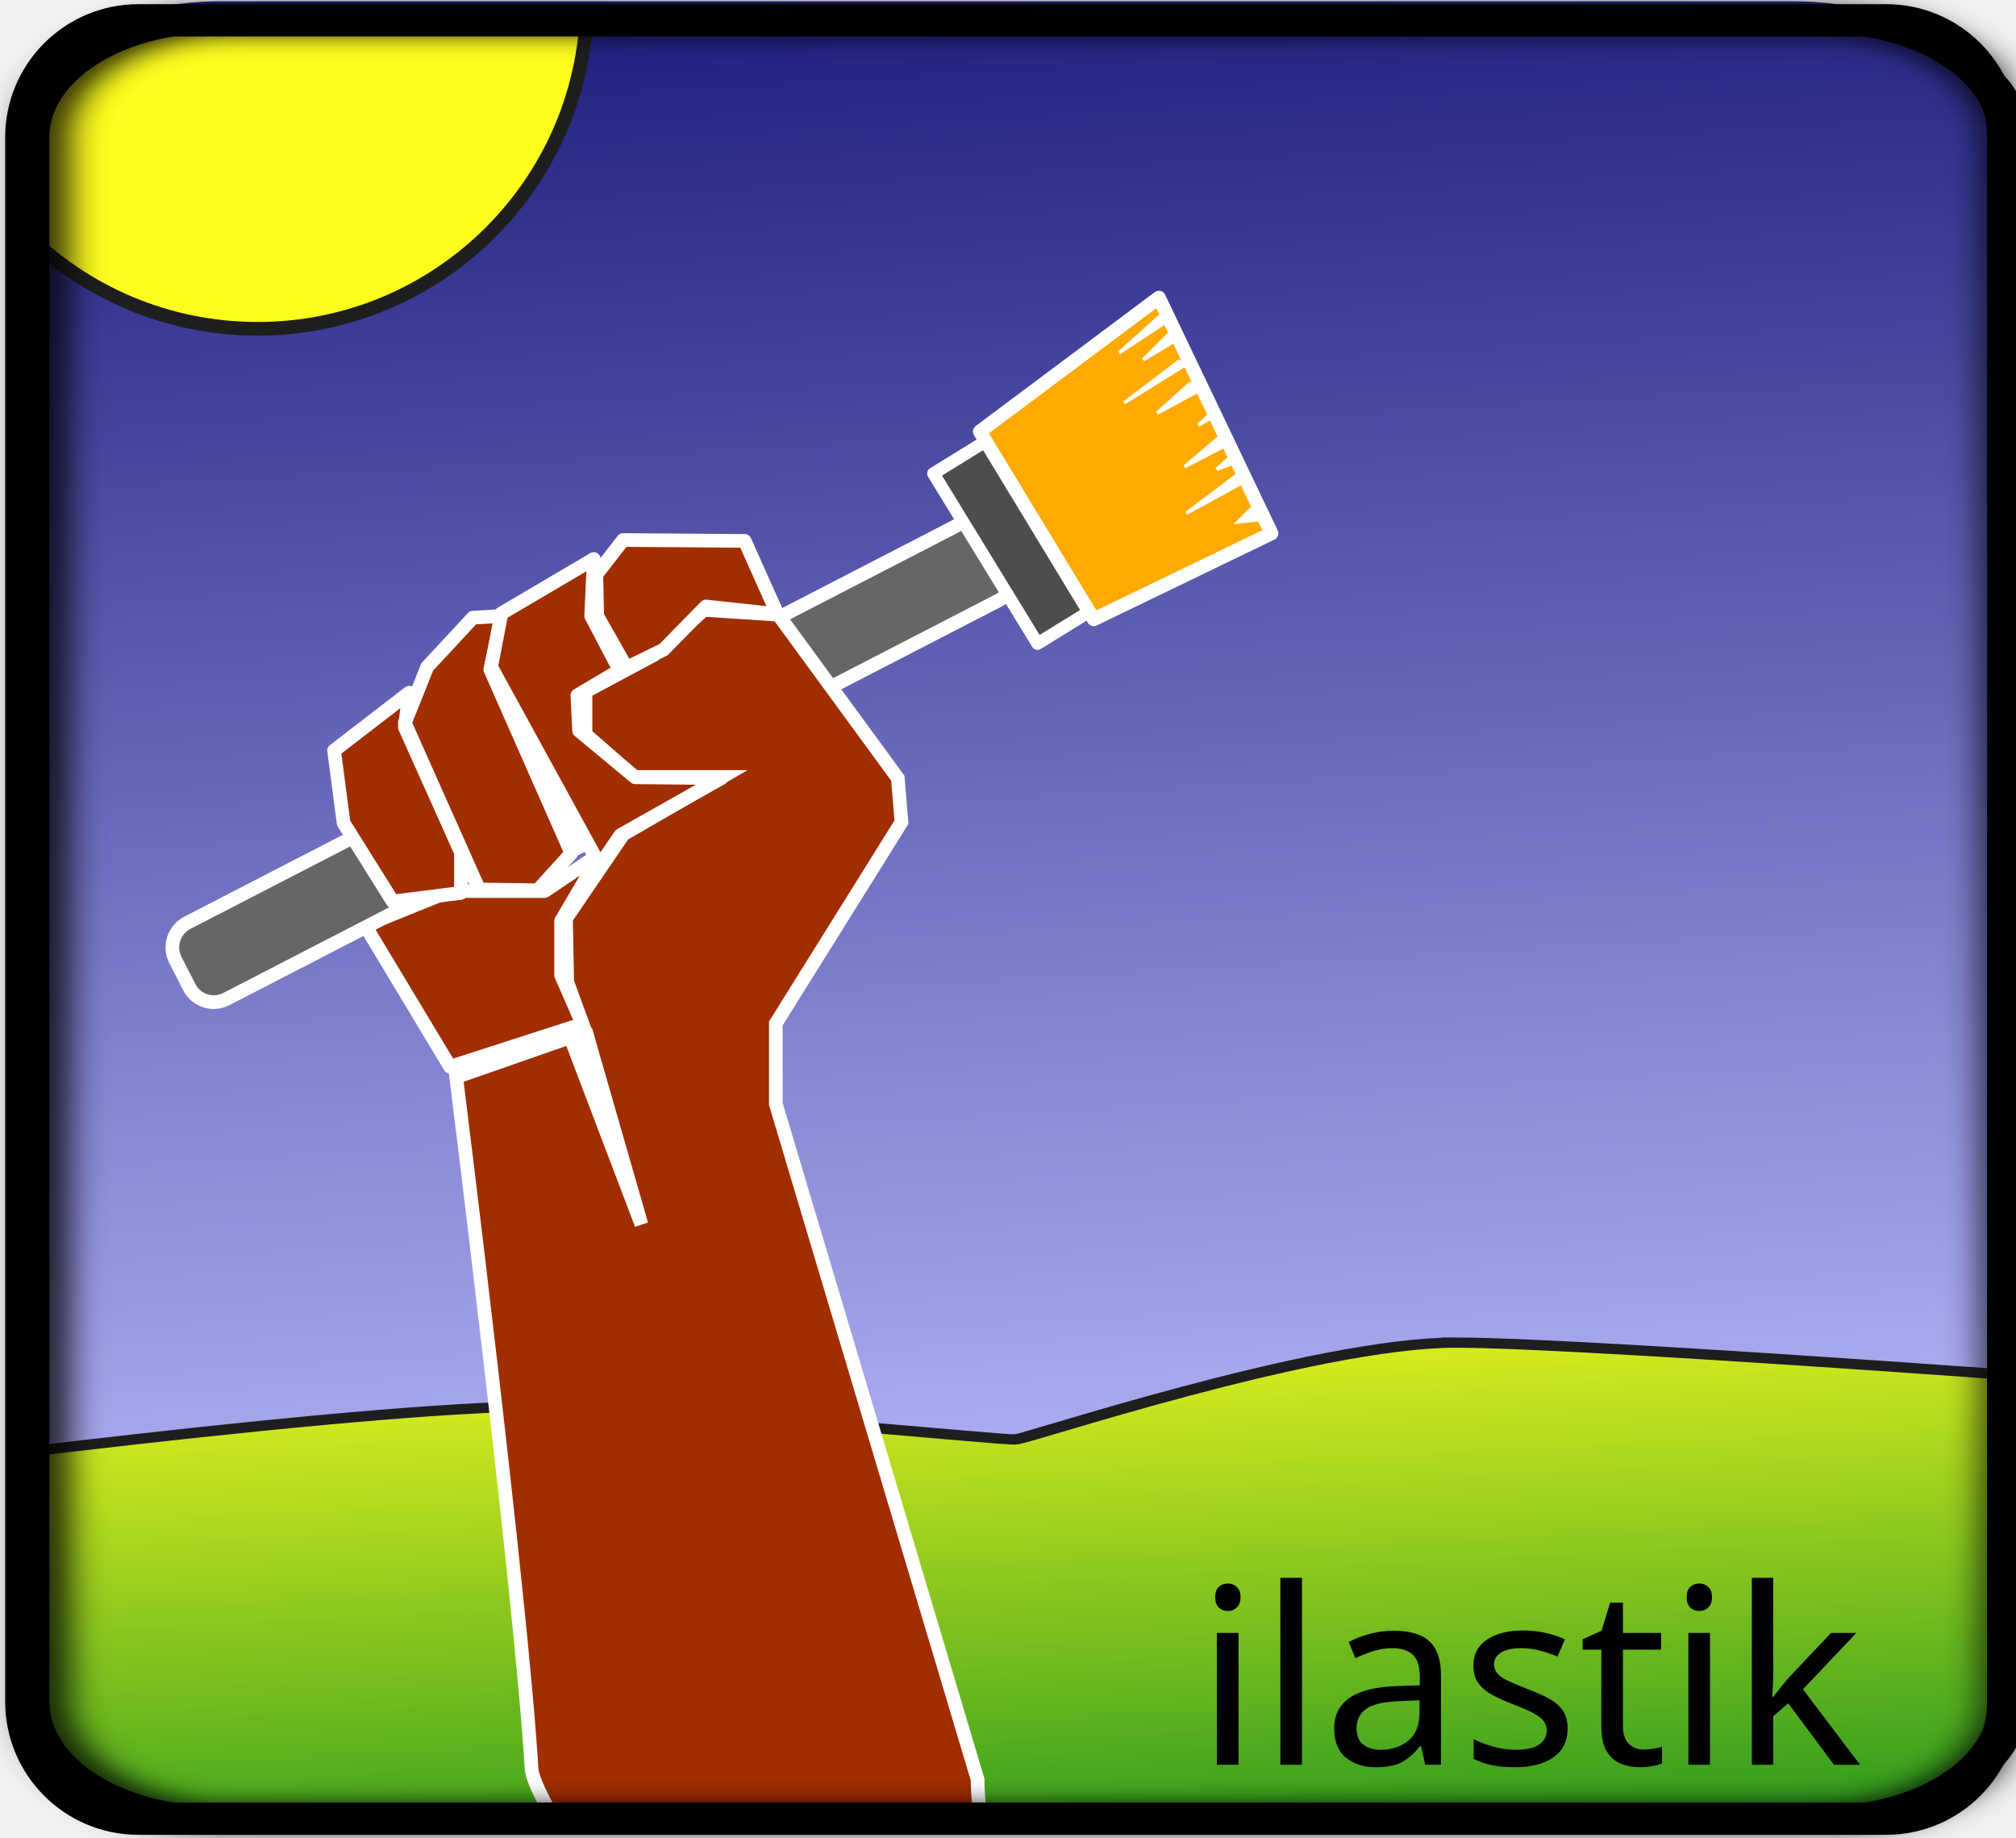
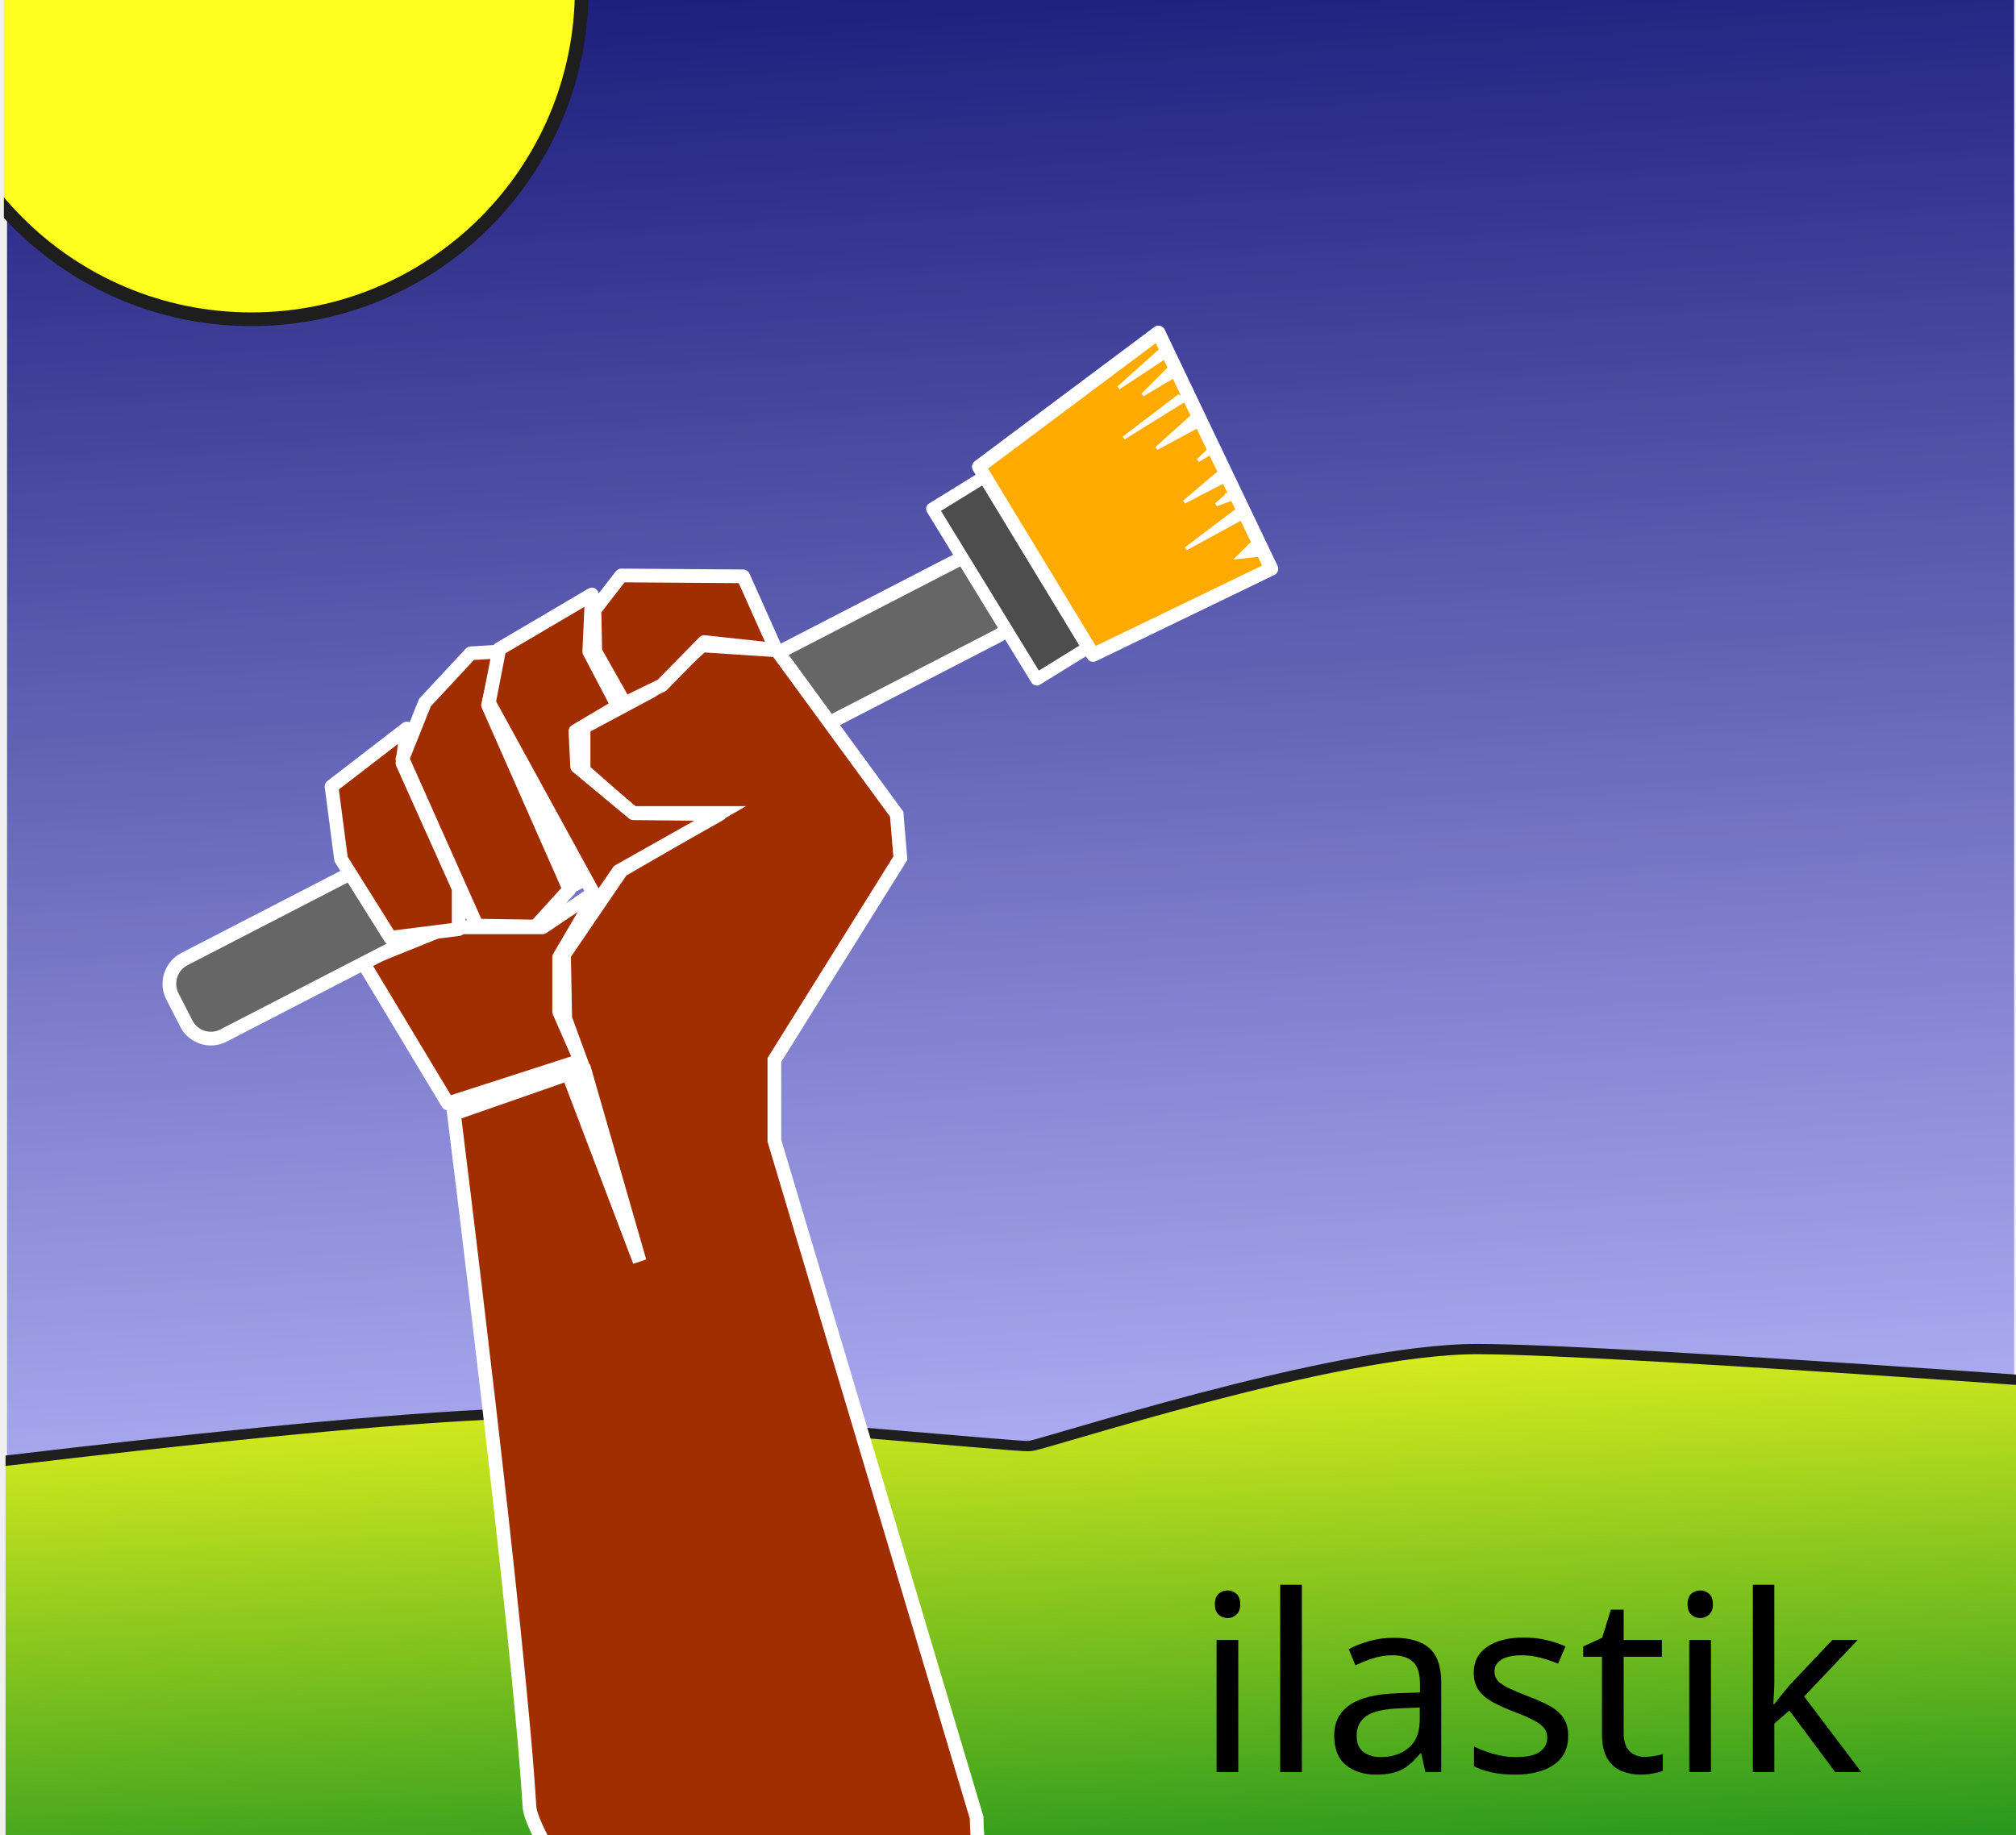
- <svg xmlns="http://www.w3.org/2000/svg" xmlns:xlink="http://www.w3.org/1999/xlink" width="1180.38" height="1075.61" id="svg10419" version="1.0" style="enable-background:new">
+ <svg xmlns="http://www.w3.org/2000/svg" xmlns:xlink="http://www.w3.org/1999/xlink" width="1177.38" height="1071.61" id="svg10419" version="1.0" style="enable-background:new">
  <defs id="defs10421">
    <pattern xlink:href="#pattern3681" id="pattern4405" patternTransform="translate(-231.01,-186.4222)" />
    <linearGradient id="linearGradient12217">
      <stop id="stop12219" offset="0" style="stop-color:#00006d;stop-opacity:1;" />
      <stop id="stop12221" offset="1" style="stop-color:#b2b2ff;stop-opacity:1;" />
    </linearGradient>
    <linearGradient id="linearGradient12193">
      <stop style="stop-color:#fdff00;stop-opacity:1;" offset="0" id="stop12195" />
      <stop style="stop-color:#008600;stop-opacity:1;" offset="1" id="stop12197" />
    </linearGradient>
    <linearGradient id="linearGradient12185">
      <stop style="stop-color:#00006d;stop-opacity:1;" offset="0" id="stop12187" />
      <stop style="stop-color:#b2b2ff;stop-opacity:1;" offset="1" id="stop12189" />
    </linearGradient>
    <linearGradient id="linearGradient11083">
      <stop style="stop-color:#ff0909;stop-opacity:0.498;" offset="0" id="stop11089" />
      <stop id="stop11091" offset="1" style="stop-color:#feff04;stop-opacity:0.247;" />
    </linearGradient>
    <linearGradient xlink:href="#linearGradient12193" id="linearGradient12199" x1="605.58" y1="24.31" x2="697.517" y2="683.144" gradientUnits="userSpaceOnUse" gradientTransform="matrix(1.001956,0,0,0.5665961,-322.509,711.8949)" />
    <linearGradient xlink:href="#linearGradient12185" id="linearGradient12213" x1="294.465" y1="-22.44" x2="360.114" y2="802.344" gradientUnits="userSpaceOnUse" gradientTransform="matrix(0.9999199,0,0,1.141745,0.03019363,5.505979)" />
    <clipPath clipPathUnits="userSpaceOnUse" id="clipPath12378">
      <rect style="opacity:0.875;fill:none;stroke:#000000;stroke-width:15;stroke-linecap:butt;stroke-linejoin:round;stroke-miterlimit:4;stroke-opacity:1;stroke-dasharray:none;stroke-dashoffset:0;marker:none;visibility:visible;display:inline;overflow:visible;enable-background:accumulate" id="rect12380" width="745.714" height="1057.143" x="828.917" y="-155.467" ry="68.571" />
    </clipPath>
    <clipPath clipPathUnits="userSpaceOnUse" id="clipPath12643">
      <path style="fill:none;stroke:#fffffb;stroke-width:2;stroke-linecap:butt;stroke-linejoin:round;stroke-miterlimit:4;stroke-opacity:1;stroke-dasharray:none;stroke-dashoffset:0;marker:none;visibility:visible;display:inline;overflow:visible;enable-background:accumulate" d="m 671.781,-13.438 c -202.996,1.772 -406.017,-1.595 -609,2.062 -40.98,9.239 -67.875,54.528 -59.375,95.25 0.146,302.719 -1.188,605.442 0.969,908.156 7.353,41.658 52.755,71.047 93.75,62.531 198.082,-0.9 396.189,2.24 594.25,-1.812 40.678,-9.833 67.093,-55.412 58.312,-95.844 -0.382,-302.541 1.441,-605.089 -1.094,-907.625 -5.913,-36.277 -41.499,-63.781 -77.812,-62.719 z" id="path12645" />
    </clipPath>
    <clipPath clipPathUnits="userSpaceOnUse" id="clipPath12647">
      <path style="fill:none;stroke:#fffffb;stroke-width:2;stroke-linecap:butt;stroke-linejoin:round;stroke-miterlimit:4;stroke-opacity:1;stroke-dasharray:none;stroke-dashoffset:0;marker:none;visibility:visible;display:inline;overflow:visible;enable-background:accumulate" d="m 1502.127,-166.981 c -202.996,1.772 -406.017,-1.595 -609,2.062 -40.98,9.239 -67.875,54.528 -59.375,95.25 0.146,302.719 -1.188,605.442 0.969,908.156 7.353,41.658 52.755,71.047 93.75,62.531 198.082,-0.9 396.189,2.24 594.25,-1.812 40.678,-9.833 67.093,-55.412 58.312,-95.844 -0.382,-302.541 1.441,-605.089 -1.094,-907.625 -5.913,-36.277 -41.499,-63.781 -77.812,-62.719 z" id="path12649" />
    </clipPath>
    <clipPath clipPathUnits="userSpaceOnUse" id="clipPath12651">
      <path style="fill:none;stroke:#fffffb;stroke-width:2;stroke-linecap:butt;stroke-linejoin:round;stroke-miterlimit:4;stroke-opacity:1;stroke-dasharray:none;stroke-dashoffset:0;marker:none;visibility:visible;display:inline;overflow:visible;enable-background:accumulate" d="m 671.781,-13.438 c -202.996,1.772 -406.017,-1.595 -609,2.062 -40.98,9.239 -67.875,54.528 -59.375,95.25 0.146,302.719 -1.188,605.442 0.969,908.156 7.353,41.658 52.755,71.047 93.75,62.531 198.082,-0.9 396.189,2.24 594.25,-1.812 40.678,-9.833 67.093,-55.412 58.312,-95.844 -0.382,-302.541 1.441,-605.089 -1.094,-907.625 -5.913,-36.277 -41.499,-63.781 -77.812,-62.719 z" id="path12653" />
    </clipPath>
    <linearGradient xlink:href="#linearGradient12193" id="linearGradient12935" gradientUnits="userSpaceOnUse" gradientTransform="matrix(1.001956,0,0,0.5665961,-322.509,711.8949)" x1="605.58" y1="24.31" x2="697.517" y2="683.144" />
-     <linearGradient xlink:href="#linearGradient12185" id="linearGradient12938" gradientUnits="userSpaceOnUse" gradientTransform="matrix(0.9999199,0,0,1.141745,0.03019363,5.505979)" x1="294.465" y1="-22.44" x2="360.114" y2="802.344" />
+     <linearGradient xlink:href="#linearGradient12185" id="linearGradient12938" gradientUnits="userSpaceOnUse" gradientTransform="matrix(1.550675,0,0,1.141425,0.1744833,31.63207)" x1="294.465" y1="-22.44" x2="360.114" y2="802.344" />
    <clipPath clipPathUnits="userSpaceOnUse" id="clipPath12943">
      <rect style="fill:none;stroke:#ffffff;stroke-width:0.995;stroke-linecap:butt;stroke-linejoin:round;stroke-miterlimit:4;stroke-opacity:1;stroke-dasharray:none;stroke-dashoffset:0;marker:none;visibility:visible;display:inline;overflow:visible;enable-background:accumulate" id="rect12945" width="746.452" height="1066.039" x="4.515" y="-12.395" ry="73.542" rx="79.147" />
    </clipPath>
    <clipPath clipPathUnits="userSpaceOnUse" id="clipPath12947">
      <rect style="fill:none;stroke:#ffffff;stroke-width:1;stroke-linecap:butt;stroke-linejoin:round;stroke-miterlimit:4;stroke-opacity:1;stroke-dasharray:none;stroke-dashoffset:0;marker:none;visibility:visible;display:inline;overflow:visible;enable-background:accumulate" id="rect12949" width="752.218" height="1069.029" x="742.949" y="-12.374" ry="73.748" rx="79.759" />
-     </clipPath>
-     <clipPath clipPathUnits="userSpaceOnUse" id="clipPath12951">
-       <rect style="fill:none;stroke:#ffffff;stroke-width:0.686;stroke-linecap:butt;stroke-linejoin:round;stroke-miterlimit:4;stroke-opacity:1;stroke-dasharray:none;stroke-dashoffset:0;marker:none;visibility:visible;display:inline;overflow:visible;enable-background:accumulate" id="rect12953" width="515.919" height="733.208" x="-140.549" y="76.991" ry="50.581" rx="54.704" />
-     </clipPath>
-     <clipPath clipPathUnits="userSpaceOnUse" id="clipPath12955">
-       <rect style="fill:none;stroke:#ffffff;stroke-width:1;stroke-linecap:butt;stroke-linejoin:round;stroke-miterlimit:4;stroke-opacity:1;stroke-dasharray:none;stroke-dashoffset:0;marker:none;visibility:visible;display:inline;overflow:visible;enable-background:accumulate" id="rect12957" width="752.218" height="1069.029" x="-0.523" y="-12.374" ry="73.748" rx="79.759" />
-     </clipPath>
-     <clipPath clipPathUnits="userSpaceOnUse" id="clipPath12959">
-       <rect style="fill:none;stroke:#ffffff;stroke-width:1;stroke-linecap:butt;stroke-linejoin:round;stroke-miterlimit:4;stroke-opacity:1;stroke-dasharray:none;stroke-dashoffset:0;marker:none;visibility:visible;display:inline;overflow:visible;enable-background:accumulate" id="rect12961" width="752.218" height="1069.029" x="-0.523" y="-12.374" ry="73.748" rx="79.759" />
    </clipPath>
    <filter id="filter13109" color-interpolation-filters="sRGB">
      <feGaussianBlur stdDeviation="7.25" id="feGaussianBlur13111" />
    </filter>
    <clipPath clipPathUnits="userSpaceOnUse" id="clipPath3270">
      <rect style="fill:#ffaa00;fill-opacity:1;fill-rule:evenodd;stroke:#000000;stroke-width:1;stroke-linecap:butt;stroke-linejoin:round;stroke-miterlimit:4;stroke-opacity:1;stroke-dasharray:none;stroke-dashoffset:0;marker:none;visibility:visible;display:inline;overflow:visible;enable-background:accumulate" id="rect3272" width="1084.526" height="904.526" x="932.214" y="210.915" ry="452.263" rx="0" />
    </clipPath>
    <pattern patternUnits="userSpaceOnUse" width="1572.443" height="1534.099" patternTransform="translate(-231.01,-204.4222)" id="pattern3681">
      <rect clip-path="none" transform="matrix(0.8572546,-0.5148927,0.5148927,0.8572546,0,0)" y="524.376" x="-314.956" height="1076" width="1188" id="rect2907" style="fill:#ff0000;fill-opacity:1;stroke:none" />
    </pattern>
+     <clipPath clipPathUnits="userSpaceOnUse" id="clipPath2890">
+       <rect y="13.758" x="-0.684" height="1068.728" width="1166.539" id="rect2892" style="fill:none;stroke:#ffffff;stroke-width:1.245;stroke-linecap:butt;stroke-linejoin:round;stroke-miterlimit:4;stroke-opacity:1;stroke-dasharray:none;stroke-dashoffset:0;marker:none;visibility:visible;display:inline;overflow:visible;enable-background:accumulate" />
+     </clipPath>
+     <clipPath clipPathUnits="userSpaceOnUse" id="clipPath2895">
+       <rect y="-12.374" x="-0.523" height="1069.029" width="752.218" id="rect2897" style="fill:none;stroke:#ffffff;stroke-width:1;stroke-linecap:butt;stroke-linejoin:round;stroke-miterlimit:4;stroke-opacity:1;stroke-dasharray:none;stroke-dashoffset:0;marker:none;visibility:visible;display:inline;overflow:visible;enable-background:accumulate" />
+     </clipPath>
+     <clipPath clipPathUnits="userSpaceOnUse" id="clipPath2900">
+       <rect y="76.991" x="-140.549" height="733.208" width="515.919" id="rect2902" style="fill:none;stroke:#ffffff;stroke-width:0.686;stroke-linecap:butt;stroke-linejoin:round;stroke-miterlimit:4;stroke-opacity:1;stroke-dasharray:none;stroke-dashoffset:0;marker:none;visibility:visible;display:inline;overflow:visible;enable-background:accumulate" />
+     </clipPath>
  </defs>
-   <g id="layer3" style="opacity:0.875" transform="translate(6.788423,-11.0161)">
-     <path style="fill:url(#linearGradient12938);fill-opacity:1;fill-rule:evenodd;stroke:#000000;stroke-width:1.068px;stroke-linecap:butt;stroke-linejoin:miter;stroke-opacity:1" d="M -50.473,-27.035 -46.433,909.475 804.047,921.008 797.987,-38.568 -50.473,-27.035 z" id="path12201" clip-path="url(#clipPath12959)" transform="matrix(1.550799,0,0,0.9997192,0.127659,24.12764)" />
-     <path style="fill:url(#linearGradient12935);fill-opacity:1;fill-rule:evenodd;stroke:#000000;stroke-width:6.028;stroke-linecap:butt;stroke-linejoin:miter;stroke-miterlimit:4;stroke-opacity:1;stroke-dasharray:none" d="m 548.755,768.307 c -54.035,-0.098 -164.834,57.842 -167.177,56.925 -2.342,1.373 -148.029,-22.52 -202.076,-18.45 -93.498,7.042 -285.431,48.084 -285.431,48.084 l -62.749,268.997 439.264,3.116 -2.004,43.823 572.869,14.873 6.047,-388.264 c 0,0 -244.709,-29.007 -298.744,-29.105 z" id="path11060" clip-path="url(#clipPath12955)" transform="matrix(1.542366,0,0,0.9949584,-0.7051004,32.59316)" />
-     <path style="fill:#ffff00;fill-opacity:1;fill-rule:evenodd;stroke:#000000;stroke-width:5.487;stroke-linecap:butt;stroke-linejoin:round;stroke-miterlimit:4;stroke-opacity:1;stroke-dasharray:none;stroke-dashoffset:0;marker:none;visibility:visible;display:inline;overflow:visible;enable-background:accumulate" id="path12223" d="m 90.914,73.524 a 132.33,132.33 0 1 1 -264.66,0 132.33,132.33 0 1 1 264.66,0 z" transform="matrix(1.458015,0,0,1.458015,204.3993,-96.62818)" clip-path="url(#clipPath12951)" />
+   <g id="layer3" style="opacity:0.875;display:inline" transform="translate(6.788423,-15.01592)">
+     <path style="fill:url(#linearGradient12938);fill-opacity:1;fill-rule:evenodd;stroke:#000000;stroke-width:1.33px;stroke-linecap:butt;stroke-linejoin:miter;stroke-opacity:1" d="M -78.146,-0.9 -71.881,935.347 1247.043,946.877 1237.645,-12.43 -78.146,-0.9 z" id="path12201" clip-path="url(#clipPath2890)" transform="matrix(1.004849,0,0,1.006059,-1.996283,0.2593786)" />
+     <path style="fill:url(#linearGradient12935);fill-opacity:1;fill-rule:evenodd;stroke:#000000;stroke-width:6.028;stroke-linecap:butt;stroke-linejoin:miter;stroke-miterlimit:4;stroke-opacity:1;stroke-dasharray:none" d="m 548.755,768.307 c -54.035,-0.098 -164.834,57.842 -167.177,56.925 -2.342,1.373 -148.029,-22.52 -202.076,-18.45 -93.498,7.042 -285.431,48.084 -285.431,48.084 l -62.749,268.997 439.264,3.116 -2.004,43.823 572.869,14.873 6.047,-388.264 c 0,0 -244.709,-29.007 -298.744,-29.105 z" id="path11060" clip-path="url(#clipPath2895)" transform="matrix(1.565001,0,0,0.9947691,-2.721112,38.76554)" />
+     <path style="fill:#ffff00;fill-opacity:1;fill-rule:evenodd;stroke:#000000;stroke-width:5.487;stroke-linecap:butt;stroke-linejoin:round;stroke-miterlimit:4;stroke-opacity:1;stroke-dasharray:none;stroke-dashoffset:0;marker:none;visibility:visible;display:inline;overflow:visible;enable-background:accumulate" id="path12223" d="m 90.914,73.524 a 132.33,132.33 0 1 1 -264.66,0 132.33,132.33 0 1 1 264.66,0 z" transform="matrix(1.458015,0,0,1.458015,200.3993,-98.62818)" clip-path="url(#clipPath2900)" />
  </g>
-   <g id="layer1" style="display:inline" transform="translate(6.788423,-11.0161)">
-     <g id="g3254" transform="translate(-1044,-48)" clip-path="url(#clipPath3270)">
+   <g id="layer1" style="display:inline" transform="translate(6.788423,-15.01592)">
+     <g id="g3254" transform="translate(-1046,-24)" clip-path="url(#clipPath3270)">
      <path style="fill:#a02e00;fill-opacity:1;fill-rule:evenodd;stroke:#ffffff;stroke-width:8;stroke-linecap:butt;stroke-linejoin:round;stroke-miterlimit:4;stroke-opacity:1;stroke-dasharray:none;stroke-dashoffset:0;marker:none;visibility:visible;display:inline;overflow:visible;enable-background:accumulate" d="m 1250.972,600.804 49.776,82.735 77.5,-25 -12.5,-28.571 0,-31.786 23.214,-39.643 -32.857,22.143 -55.357,0 -49.776,20.123 z" id="path10998" />
      <rect ry="16.158" transform="matrix(0.8886193,-0.4586456,0.45503,0.8904761,0,0)" y="1058.536" x="732.475" height="50.151" width="541.131" id="rect11028" style="fill:#666666;fill-opacity:1;fill-rule:evenodd;stroke:#ffffff;stroke-width:8;stroke-linecap:butt;stroke-linejoin:round;stroke-miterlimit:4;stroke-opacity:1;stroke-dasharray:none;stroke-dashoffset:0;marker:none;visibility:visible;display:inline;overflow:visible;enable-background:accumulate" />
      <path style="fill:#a02e00;fill-opacity:1;fill-rule:evenodd;stroke:#ffffff;stroke-width:8;stroke-linecap:butt;stroke-linejoin:round;stroke-miterlimit:4;stroke-opacity:1;stroke-dasharray:none;stroke-dashoffset:0;marker:none;visibility:visible;display:inline;overflow:visible;enable-background:accumulate" d="m 1238.389,540.832 -5.556,-42.426 43.942,-33.84 -2.525,20.203 32.83,73.236 0,23.739 -39.901,5.051 -28.789,-45.962 z" id="path11000" />
      <path style="fill:#a02e00;fill-opacity:1;fill-rule:evenodd;stroke:#ffffff;stroke-width:8;stroke-linecap:butt;stroke-linejoin:miter;stroke-miterlimit:4;stroke-opacity:1;stroke-dasharray:none" d="m 1380.034,488.896 0,-25 40,-21.429 29.286,-26.429 43.571,2.857 70,95.714 2.143,25.714 -73.572,117.857 0,47.143 118.136,395.487 c 0.292,51.497 28.374,68.184 3.565,88.718 -24.809,20.534 -182.459,-11.79 -204.752,-23.898 -22.293,-12.108 -34.304,-20.665 -36.429,-25 0,0 -22.858,-34.279 -23.571,-46.429 -5.768,-98.281 -44.091,-404.593 -44.091,-404.593 l 75.714,-26.429 -10.714,-29.286 -0.714,-37.143 33.571,-49.286 57.857,-33.571 -51.429,0 -28.571,-25 z" id="path10996" />
      <path style="fill:#a02e00;fill-opacity:1;fill-rule:evenodd;stroke:#ffffff;stroke-width:8;stroke-linecap:butt;stroke-linejoin:round;stroke-miterlimit:4;stroke-opacity:1;stroke-dasharray:none;stroke-dashoffset:0;marker:none;visibility:visible;display:inline;overflow:visible;enable-background:accumulate" d="m 1274.249,482.243 13.132,-32.83 26.769,-28.789 17.173,-1.01 -7.071,31.315 47.477,107.581 -19.698,21.718 -34.345,-0.505 -43.437,-97.48 z" id="path11002" />
      <path style="fill:#a02e00;fill-opacity:1;fill-rule:evenodd;stroke:#ffffff;stroke-width:8;stroke-linecap:butt;stroke-linejoin:round;stroke-miterlimit:4;stroke-opacity:1;stroke-dasharray:none;stroke-dashoffset:0;marker:none;visibility:visible;display:inline;overflow:visible;enable-background:accumulate" d="m 1330.818,418.098 54.043,-31.82 -1.515,33.335 16.668,31.82 -24.749,14.647 1.01,20.708 32.83,27.274 50.508,0.505 -59.094,33.335 -12.122,17.678 -63.64,-116.168 6.061,-31.315 z" id="path11004" />
      <rect transform="matrix(0.5223332,0.8527415,-0.8509969,0.5251706,0,0)" y="-1225.811" x="1117.873" height="50.922" width="116.736" id="rect11012" style="fill:#4d4d4d;fill-opacity:1;fill-rule:evenodd;stroke:#ffffff;stroke-width:7.326;stroke-linecap:butt;stroke-linejoin:round;stroke-miterlimit:4;stroke-opacity:1;stroke-dasharray:none;stroke-dashoffset:0;marker:none;visibility:visible;display:inline;overflow:visible;enable-background:accumulate" />
      <path id="rect11023" d="m 1715.759,233.268 65.917,137.998 -104.077,50.297 -66.701,-109.911 104.862,-78.384 z" style="fill:#ffaa00;fill-opacity:1;fill-rule:evenodd;stroke:#ffffff;stroke-width:8.064;stroke-linecap:butt;stroke-linejoin:round;stroke-miterlimit:4;stroke-opacity:1;stroke-dashoffset:0;marker:none;visibility:visible;display:inline;overflow:visible;enable-background:accumulate" />
      <path id="path11026" d="m 1715.881,244.538 -23.438,21.031 25.469,-16.781 -2.031,-4.25 z m 5.125,10.656 -14.406,14.406 16.562,-9.875 -2.156,-4.531 z m 7.125,14.875 -32.656,24.781 34.312,-21.344 -1.656,-3.438 z m 6.281,13.031 -19.75,17.812 22.469,-12.094 -2.719,-5.719 z m 9.594,20.031 -5.094,4.875 5.75,-3.5 -0.656,-1.375 z m 6.125,12.719 -19.281,16.375 21.719,-11.281 -2.437,-5.094 z m 5.875,12.25 -6.469,5.656 7.812,-2.844 -1.344,-2.812 z m 4.625,9.656 -28.781,21.75 31.094,-16.969 -2.312,-4.781 z m 9.187,19.156 -7.656,7.656 10.781,-1.156 -3.125,-6.5 z" style="fill:#ffffff;fill-opacity:1;fill-rule:evenodd;stroke:#ffffff;stroke-width:2;stroke-linecap:butt;stroke-linejoin:miter;stroke-miterlimit:4;stroke-opacity:1;stroke-dasharray:none" />
      <path style="fill:#a02e00;fill-opacity:1;fill-rule:evenodd;stroke:#ffffff;stroke-width:8;stroke-linecap:butt;stroke-linejoin:round;stroke-miterlimit:4;stroke-opacity:1;stroke-dasharray:none;stroke-dashoffset:0;marker:none;visibility:visible;display:inline;overflow:visible;enable-background:accumulate" d="m 1386.376,395.37 15.657,-20.203 71.216,0.505 19.193,42.931 -41.921,-4.546 -24.749,25.254 -21.718,10.607 -17.173,-30.305 -0.505,-24.244 z" id="path11006" />
      <path id="path11030" d="m 1374.126,670.507 -1.01,1.01 39.654,104.304 -31.444,-109.226 -7.2,3.911 z" style="fill:#ffffff;fill-rule:evenodd;stroke:#ffffff;stroke-width:8;stroke-linecap:butt;stroke-linejoin:miter;stroke-miterlimit:4;stroke-opacity:1;stroke-dasharray:none" />
      <path id="path12914" d="m 1378.959,558.074 -22.223,-44.447" style="fill:none;stroke:#ffffff;stroke-width:8;stroke-linecap:butt;stroke-linejoin:miter;stroke-miterlimit:4;stroke-opacity:1;stroke-dasharray:none" />
    </g>
-     <text xml:space="preserve" style="font-size:144px;font-style:normal;font-weight:normal;fill:#000000;fill-opacity:1;stroke:none;font-family:Berta_Drug;-inkscape-font-specification:Berta_Drug" x="693.477" y="1044.178" id="text2874">
-       <tspan id="tspan2876" x="693.477" y="1044.178">ilastik</tspan>
+     <text xml:space="preserve" style="font-size:144px;font-style:normal;font-weight:normal;fill:#000000;fill-opacity:1;stroke:none;font-family:Berta_Drug;-inkscape-font-specification:Berta_Drug" x="691.477" y="1050.178" id="text2874">
+       <tspan id="tspan2876" x="691.477" y="1050.178">ilastik</tspan>
    </text>
    <text xml:space="preserve" style="font-size:144px;font-style:normal;font-weight:normal;fill:#000000;fill-opacity:1;stroke:none;display:inline;enable-background:new;font-family:Berta_Drug;-inkscape-font-specification:Berta_Drug" x="704.23" y="693.499" id="text2874-5">
      <tspan id="tspan2876-8" x="704.23" y="693.499" />
    </text>
  </g>
-   <g id="layer4" style="display:inline" transform="translate(6.788423,-11.0161)">
-     <rect style="fill:none;stroke:#000000;stroke-width:15;stroke-linecap:butt;stroke-linejoin:round;stroke-miterlimit:4;stroke-opacity:1;stroke-dasharray:none;stroke-dashoffset:0;marker:none;visibility:visible;display:inline;overflow:visible;enable-background:accumulate" id="rect12563" width="729.601" height="1053.677" x="13.256" y="-7.029" ry="68.571" clip-path="url(#clipPath12943)" transform="matrix(1.589107,0,0,0.99917,-10.86881,29.94813)" />
+   <g id="layer4" style="display:none" transform="translate(6.788423,-15.01592)">
+     <rect style="fill:none;stroke:#000000;stroke-width:15;stroke-linecap:butt;stroke-linejoin:round;stroke-miterlimit:4;stroke-opacity:1;stroke-dasharray:none;stroke-dashoffset:0;marker:none;visibility:visible;display:inline;overflow:visible;enable-background:accumulate" id="rect12563" width="729.601" height="1053.677" x="13.256" y="-7.029" clip-path="url(#clipPath12943)" transform="matrix(1.589107,0,0,0.99917,-12.86881,35.94812)" />
  </g>
-   <g id="layer5" style="display:inline" transform="translate(6.788423,-11.0161)">
-     <rect style="fill:none;stroke:#000000;stroke-width:15;stroke-linecap:butt;stroke-linejoin:round;stroke-miterlimit:4;stroke-opacity:1;stroke-dasharray:none;stroke-dashoffset:0;marker:none;visibility:visible;display:inline;overflow:visible;filter:url(#filter13109);enable-background:accumulate" id="rect12776" width="729.601" height="1053.677" x="13.256" y="-7.029" ry="68.571" clip-path="none" transform="matrix(1.573226,0,0,0.9993778,-0.8649745,29.83714)" />
-     <rect clip-path="none" ry="68.514" y="22.923" x="5.7" height="1052.801" width="1160.407" id="rect13003" style="fill:none;stroke:#000000;stroke-width:18.909;stroke-linecap:butt;stroke-linejoin:round;stroke-miterlimit:4;stroke-opacity:1;stroke-dasharray:none;stroke-dashoffset:0;marker:none;visibility:visible;display:inline;overflow:visible;enable-background:accumulate" />
+   <g id="layer5" style="display:none" transform="translate(6.788423,-15.01592)">
+     <rect style="fill:none;stroke:#000000;stroke-width:15;stroke-linecap:butt;stroke-linejoin:round;stroke-miterlimit:4;stroke-opacity:1;stroke-dasharray:none;stroke-dashoffset:0;marker:none;visibility:visible;display:inline;overflow:visible;filter:url(#filter13109);enable-background:accumulate" id="rect12776" width="729.601" height="1053.677" x="13.256" y="-7.029" clip-path="none" transform="matrix(1.573226,0,0,0.9993778,-2.864975,35.83714)" />
+     <rect clip-path="none" y="28.923" x="3.7" height="1052.801" width="1160.407" id="rect13003" style="fill:none;stroke:#000000;stroke-width:18.909;stroke-linecap:butt;stroke-linejoin:round;stroke-miterlimit:4;stroke-opacity:1;stroke-dasharray:none;stroke-dashoffset:0;marker:none;visibility:visible;display:inline;overflow:visible;enable-background:accumulate" />
  </g>
</svg>
